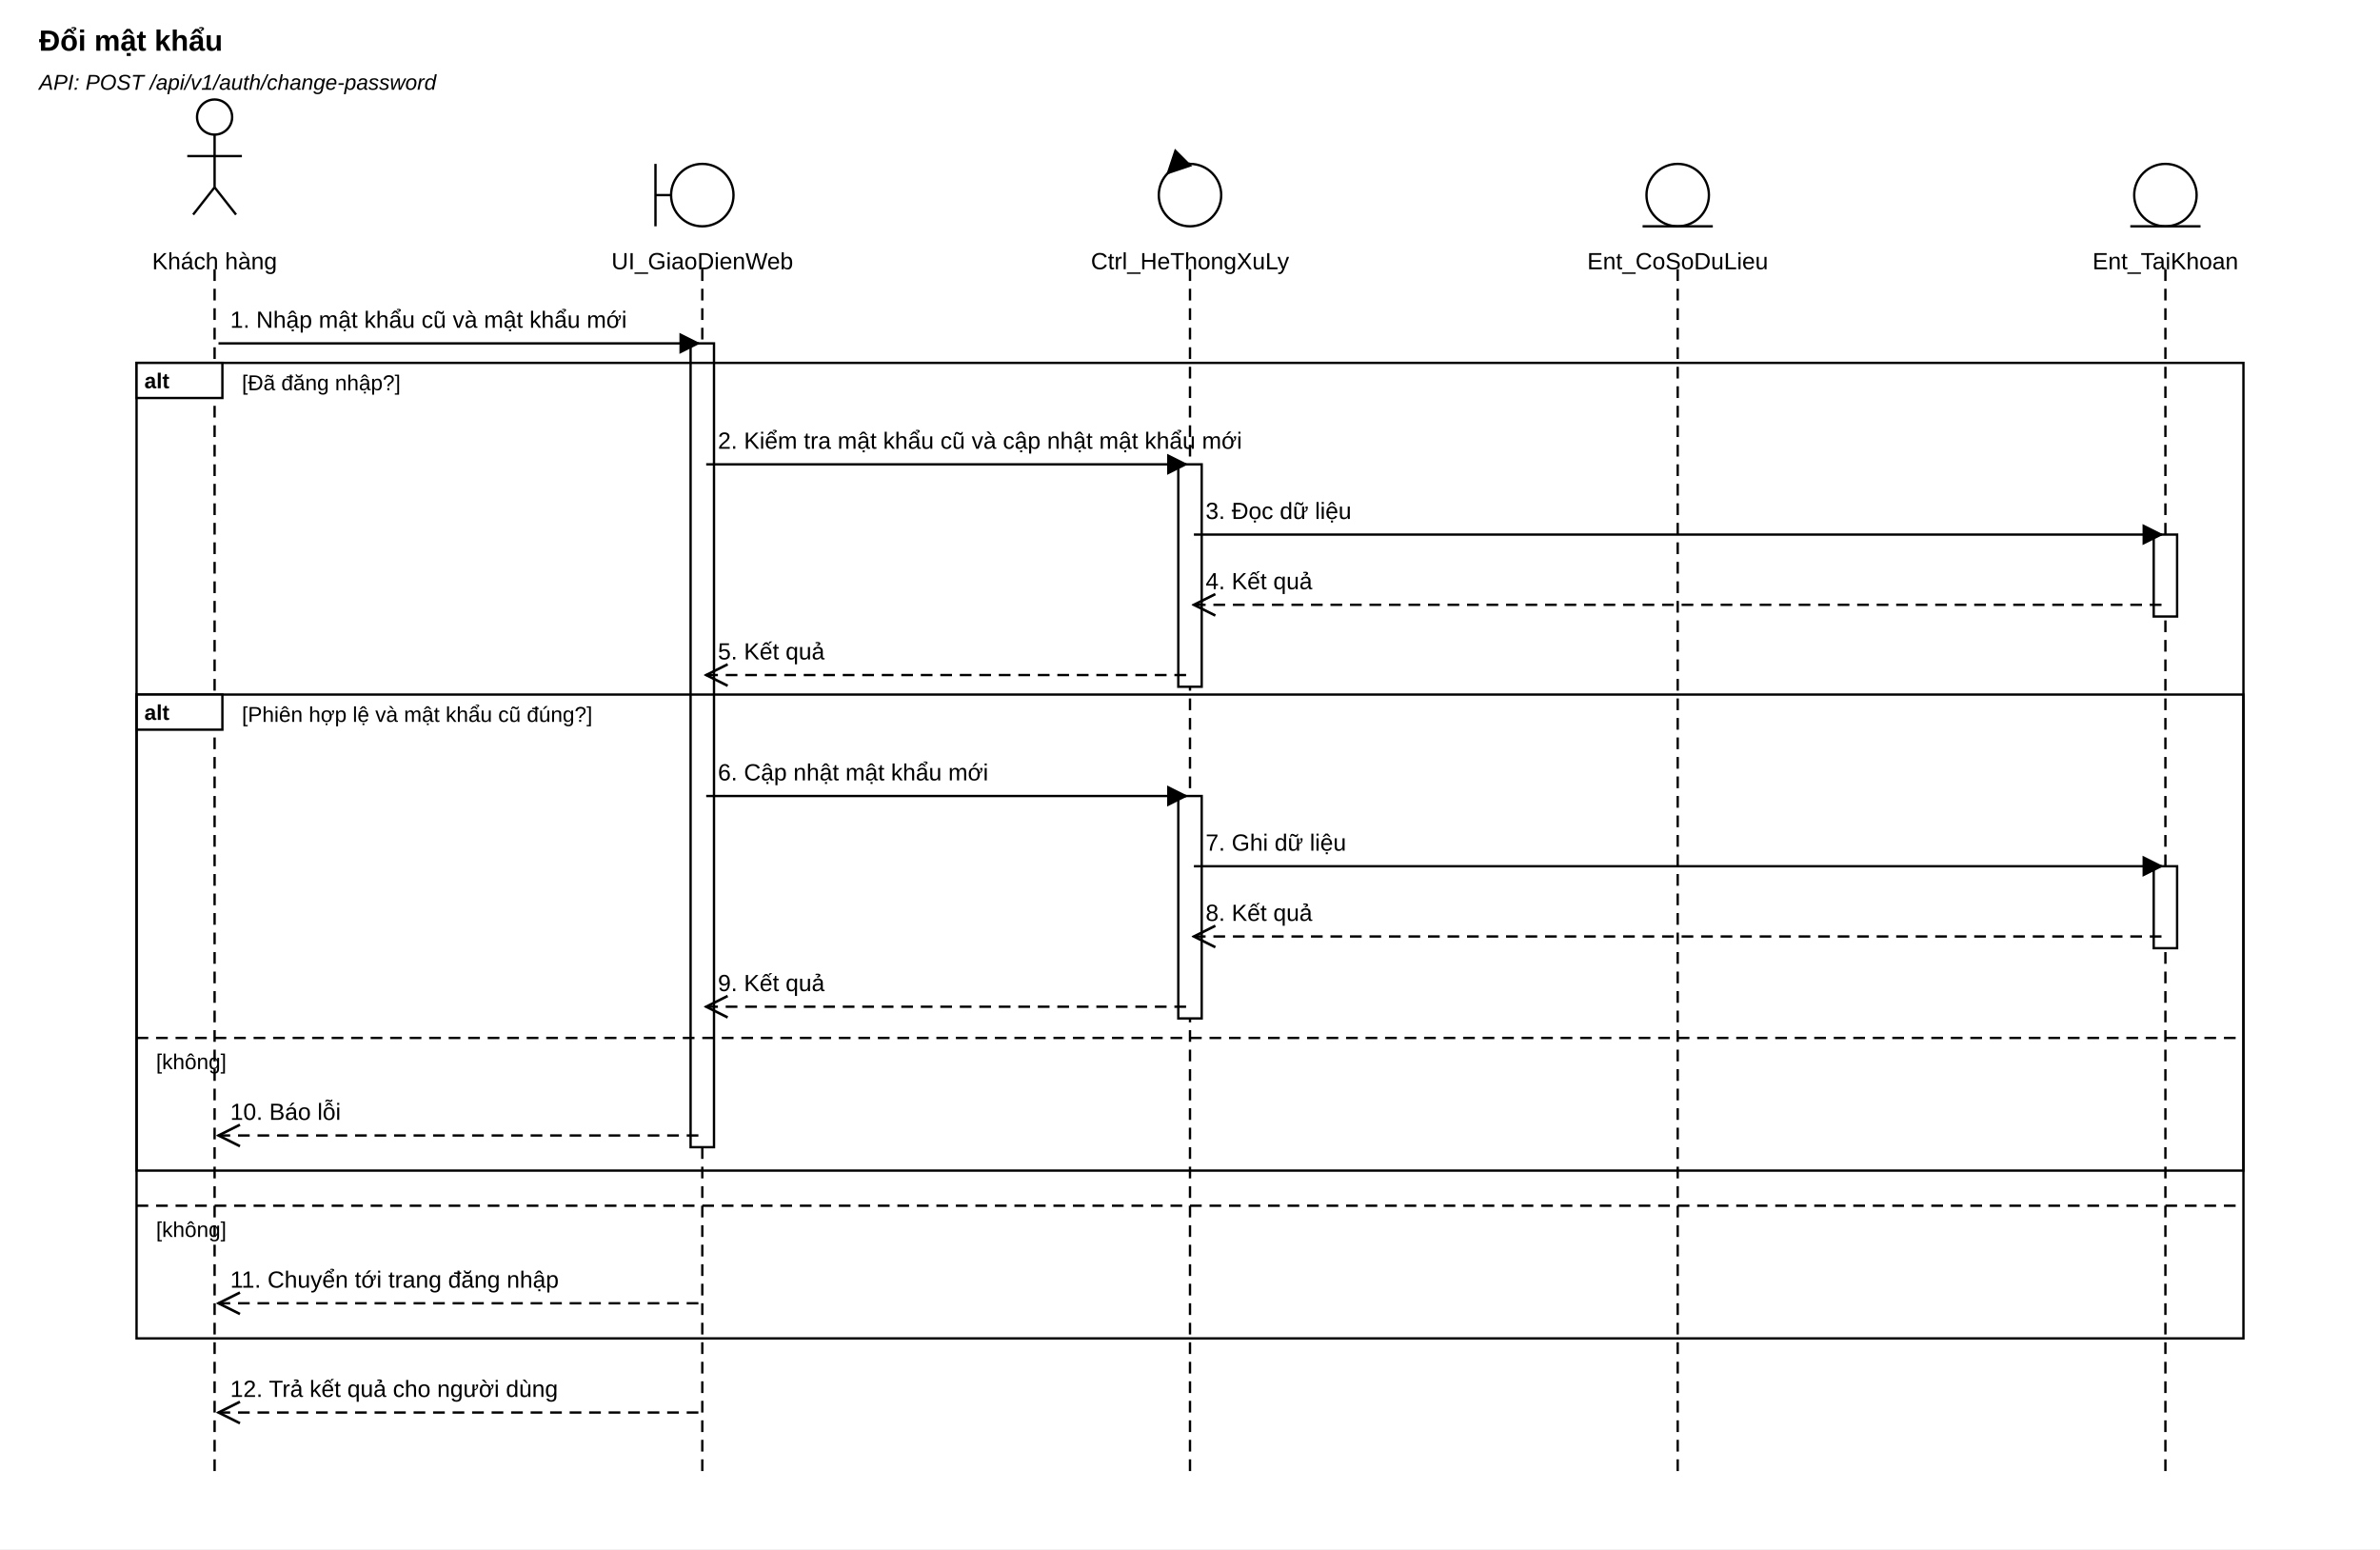
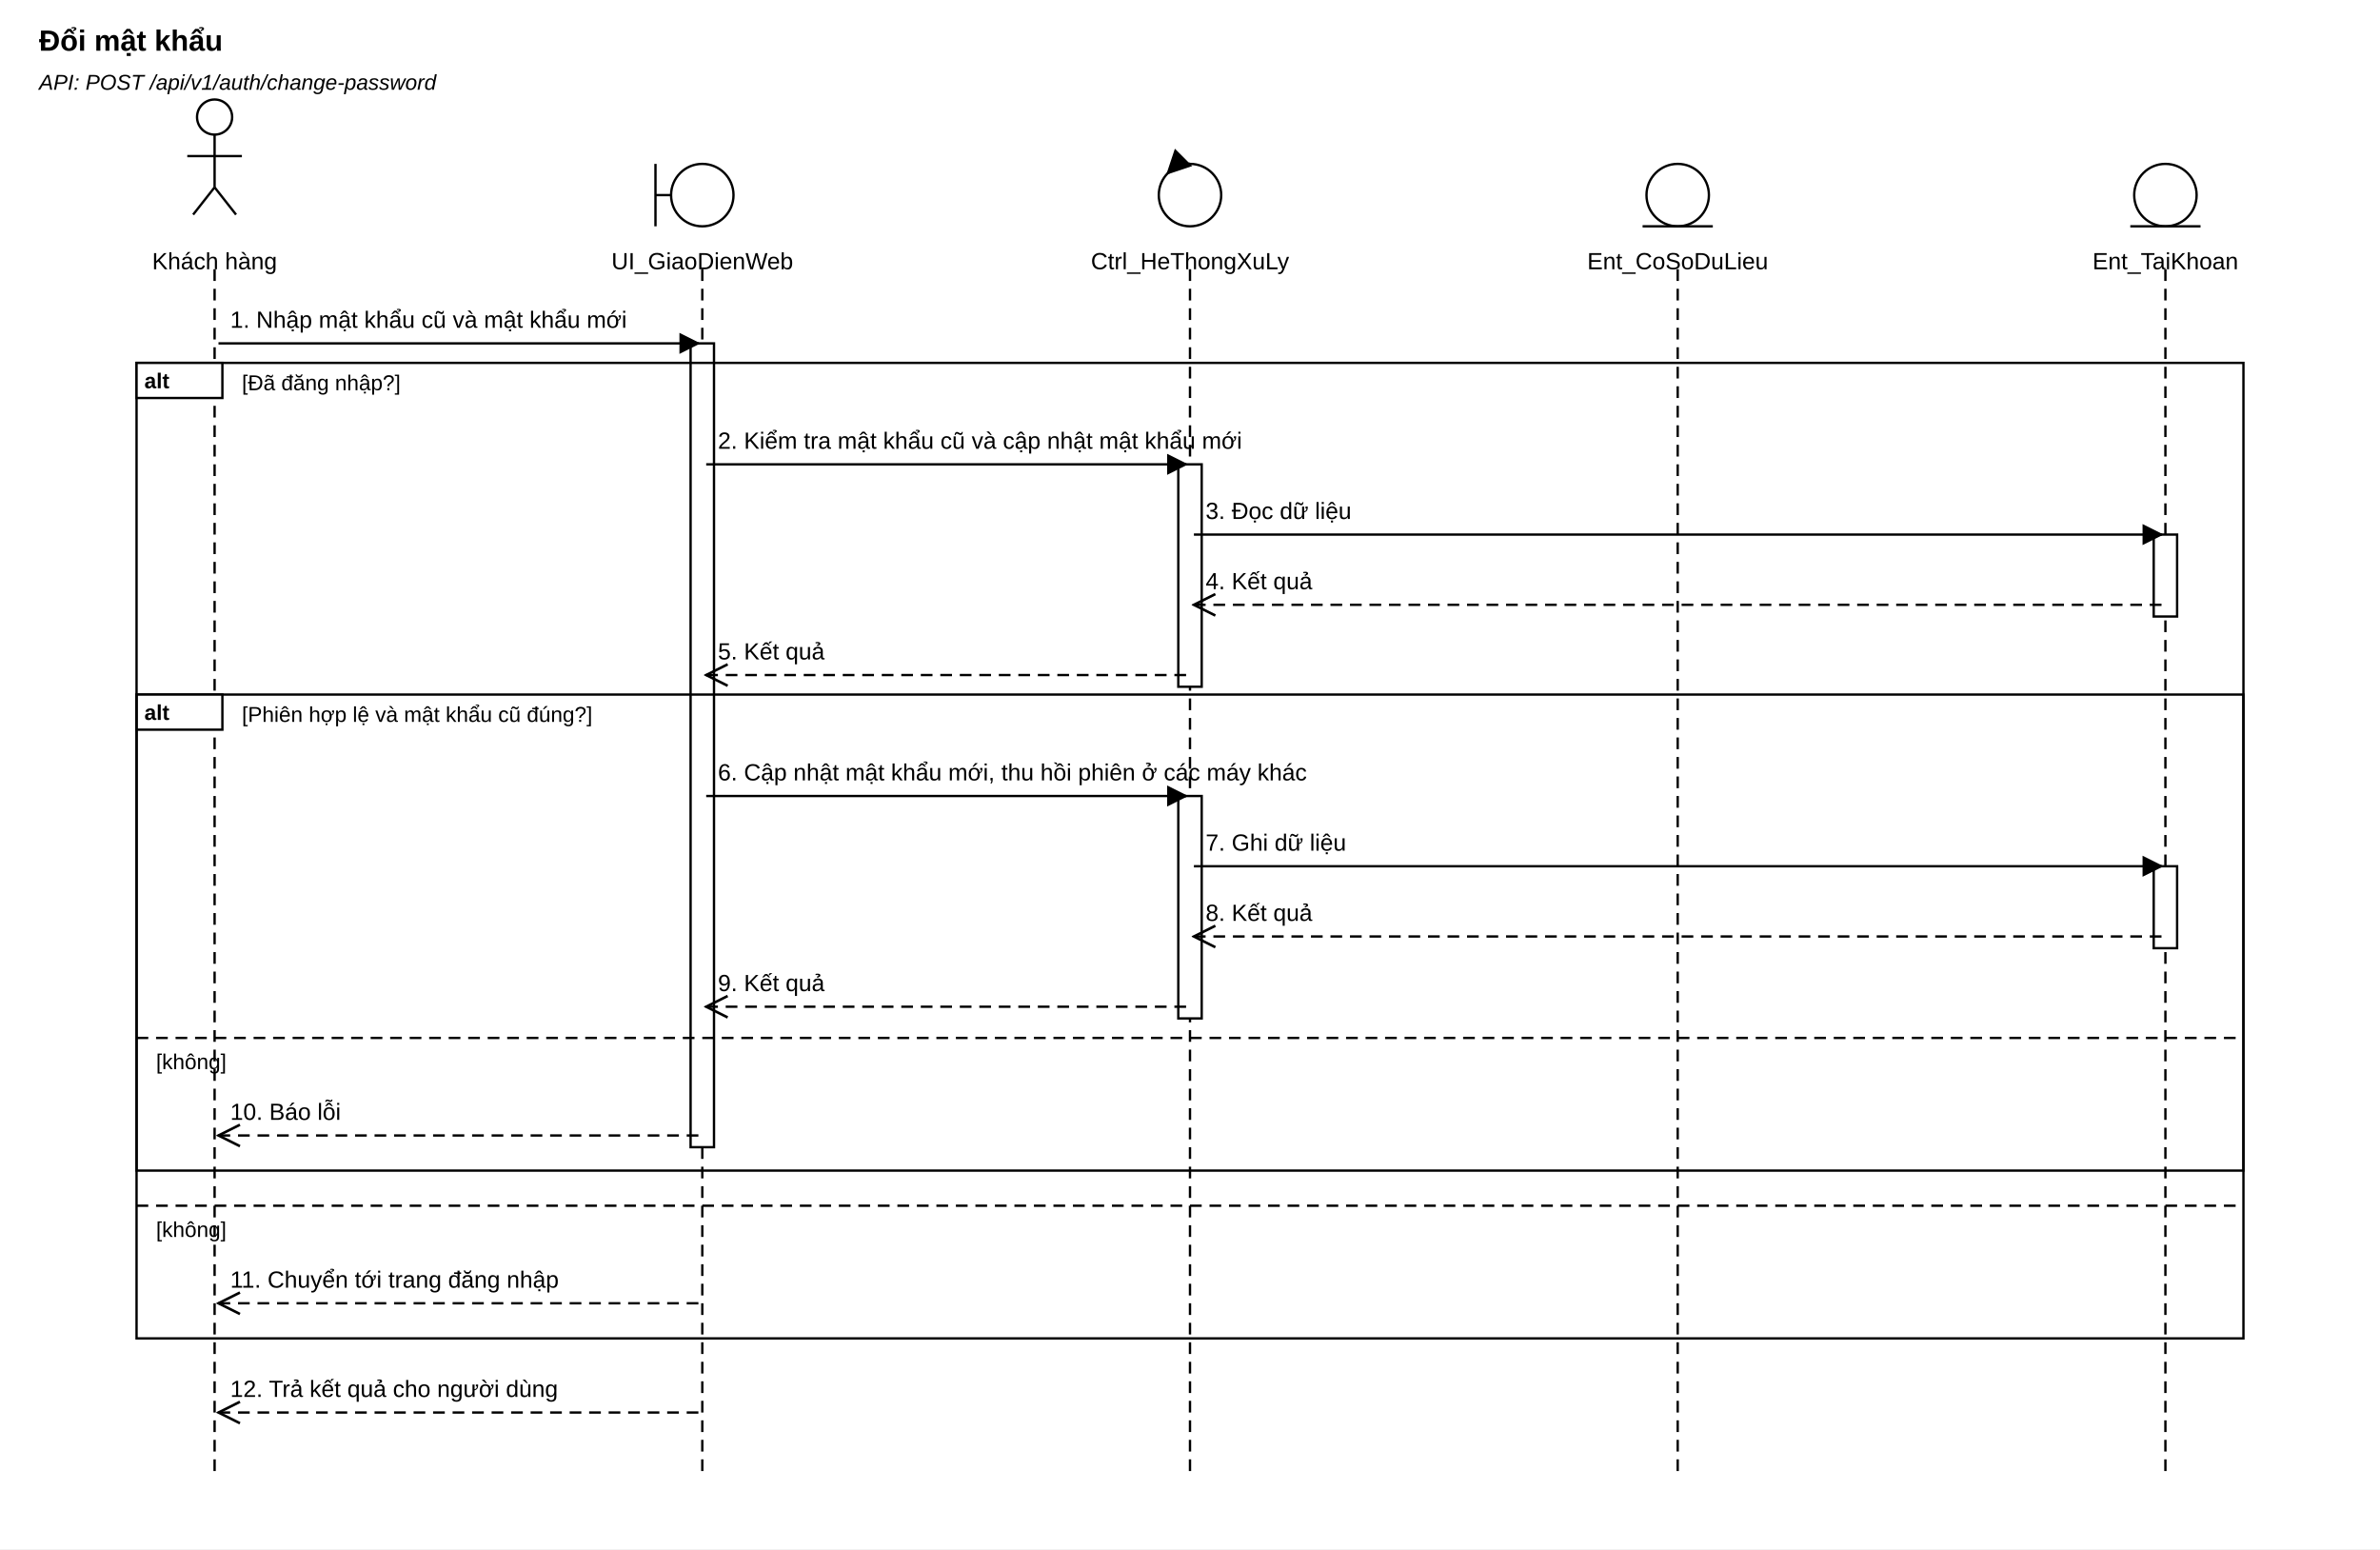
<svg xmlns="http://www.w3.org/2000/svg" width="1220" height="794" viewBox="0 0 1220 794">
  <defs>
    <marker id="dac" viewBox="0 0 10 10" refX="9" refY="5" markerWidth="9" markerHeight="9" orient="auto">
      <path d="M0,0 L10,5 L0,10 z" fill="#000" />
    </marker>
    <marker id="ho" viewBox="0 0 12 12" refX="11" refY="6" markerWidth="11" markerHeight="11" orient="auto">
      <path d="M1,1 L11,6 L1,11" fill="none" stroke="#000" stroke-width="1.2" />
    </marker>
  </defs>
  <rect width="100%" height="100%" fill="#fff" />
  <text x="20" y="26" font-family="Arial, Helvetica, sans-serif" font-size="15" text-anchor="start" font-weight="bold" fill="#000">Đổi mật khẩu</text>
  <text x="20" y="46" font-family="Arial, Helvetica, sans-serif" font-size="11" text-anchor="start" font-weight="normal" fill="#000" font-style="italic">API: POST /api/v1/auth/change-password</text>
  <circle cx="110" cy="60" r="9" fill="#fff" stroke="#000" stroke-width="1.2" />
  <line x1="110" y1="69" x2="110" y2="96" stroke="#000" stroke-width="1.2" />
  <line x1="96" y1="80" x2="124" y2="80" stroke="#000" stroke-width="1.2" />
  <line x1="110" y1="96" x2="99" y2="110" stroke="#000" stroke-width="1.2" />
  <line x1="110" y1="96" x2="121" y2="110" stroke="#000" stroke-width="1.2" />
  <text x="110" y="138" font-family="Arial, Helvetica, sans-serif" font-size="12" text-anchor="middle" font-weight="normal" fill="#000">Khách hàng</text>
  <line x1="336" y1="84" x2="336" y2="116" stroke="#000" stroke-width="1.2" />
  <line x1="336" y1="100" x2="344" y2="100" stroke="#000" stroke-width="1.2" />
  <circle cx="360" cy="100" r="16" fill="#fff" stroke="#000" stroke-width="1.2" />
  <text x="360" y="138" font-family="Arial, Helvetica, sans-serif" font-size="12" text-anchor="middle" font-weight="normal" fill="#000">UI_GiaoDienWeb</text>
  <circle cx="610" cy="100" r="16" fill="#fff" stroke="#000" stroke-width="1.2" />
  <path d="M 610 84 A 16 16 0 0 0 598.69 88.69" fill="none" stroke="#000" stroke-width="1.4" marker-end="url(#dac)" />
  <text x="610" y="138" font-family="Arial, Helvetica, sans-serif" font-size="12" text-anchor="middle" font-weight="normal" fill="#000">Ctrl_HeThongXuLy</text>
  <circle cx="860" cy="100" r="16" fill="#fff" stroke="#000" stroke-width="1.2" />
  <line x1="842" y1="116" x2="878" y2="116" stroke="#000" stroke-width="1.2" />
  <text x="860" y="138" font-family="Arial, Helvetica, sans-serif" font-size="12" text-anchor="middle" font-weight="normal" fill="#000">Ent_CoSoDuLieu</text>
  <circle cx="1110" cy="100" r="16" fill="#fff" stroke="#000" stroke-width="1.2" />
  <line x1="1092" y1="116" x2="1128" y2="116" stroke="#000" stroke-width="1.2" />
  <text x="1110" y="138" font-family="Arial, Helvetica, sans-serif" font-size="12" text-anchor="middle" font-weight="normal" fill="#000">Ent_TaiKhoan</text>
  <line x1="110" y1="138" x2="110" y2="754" stroke="#000" stroke-width="1.2" stroke-dasharray="6 4" />
  <line x1="360" y1="138" x2="360" y2="754" stroke="#000" stroke-width="1.2" stroke-dasharray="6 4" />
  <line x1="610" y1="138" x2="610" y2="754" stroke="#000" stroke-width="1.2" stroke-dasharray="6 4" />
  <line x1="860" y1="138" x2="860" y2="754" stroke="#000" stroke-width="1.2" stroke-dasharray="6 4" />
  <line x1="1110" y1="138" x2="1110" y2="754" stroke="#000" stroke-width="1.2" stroke-dasharray="6 4" />
  <rect x="1104" y="274" width="12" height="42" rx="0" fill="#fff" stroke="#000" stroke-width="1.2" />
  <rect x="604" y="238" width="12" height="114" rx="0" fill="#fff" stroke="#000" stroke-width="1.2" />
  <rect x="1104" y="444" width="12" height="42" rx="0" fill="#fff" stroke="#000" stroke-width="1.2" />
  <rect x="604" y="408" width="12" height="114" rx="0" fill="#fff" stroke="#000" stroke-width="1.2" />
  <rect x="354" y="176" width="12" height="412" rx="0" fill="#fff" stroke="#000" stroke-width="1.2" />
  <line x1="112" y1="176" x2="358" y2="176" stroke="#000" stroke-width="1.2" marker-end="url(#dac)" />
  <text x="118" y="168" font-family="Arial, Helvetica, sans-serif" font-size="12" text-anchor="start" font-weight="normal" fill="#000">1. Nhập mật khẩu cũ và mật khẩu mới</text>
  <line x1="362" y1="238" x2="608" y2="238" stroke="#000" stroke-width="1.2" marker-end="url(#dac)" />
  <text x="368" y="230" font-family="Arial, Helvetica, sans-serif" font-size="12" text-anchor="start" font-weight="normal" fill="#000">2. Kiểm tra mật khẩu cũ và cập nhật mật khẩu mới</text>
  <line x1="612" y1="274" x2="1108" y2="274" stroke="#000" stroke-width="1.2" marker-end="url(#dac)" />
  <text x="618" y="266" font-family="Arial, Helvetica, sans-serif" font-size="12" text-anchor="start" font-weight="normal" fill="#000">3. Đọc dữ liệu</text>
  <line x1="1108" y1="310" x2="612" y2="310" stroke="#000" stroke-width="1.2" stroke-dasharray="6 4" marker-end="url(#ho)" />
  <text x="618" y="302" font-family="Arial, Helvetica, sans-serif" font-size="12" text-anchor="start" font-weight="normal" fill="#000">4. Kết quả</text>
  <line x1="608" y1="346" x2="362" y2="346" stroke="#000" stroke-width="1.2" stroke-dasharray="6 4" marker-end="url(#ho)" />
  <text x="368" y="338" font-family="Arial, Helvetica, sans-serif" font-size="12" text-anchor="start" font-weight="normal" fill="#000">5. Kết quả</text>
  <line x1="362" y1="408" x2="608" y2="408" stroke="#000" stroke-width="1.2" marker-end="url(#dac)" />
-   <text x="368" y="400" font-family="Arial, Helvetica, sans-serif" font-size="12" text-anchor="start" font-weight="normal" fill="#000">6. Cập nhật mật khẩu mới</text>
+   <text x="368" y="400" font-family="Arial, Helvetica, sans-serif" font-size="12" text-anchor="start" font-weight="normal" fill="#000">6. Cập nhật mật khẩu mới, thu hồi phiên ở các máy khác</text>
  <line x1="612" y1="444" x2="1108" y2="444" stroke="#000" stroke-width="1.2" marker-end="url(#dac)" />
  <text x="618" y="436" font-family="Arial, Helvetica, sans-serif" font-size="12" text-anchor="start" font-weight="normal" fill="#000">7. Ghi dữ liệu</text>
  <line x1="1108" y1="480" x2="612" y2="480" stroke="#000" stroke-width="1.2" stroke-dasharray="6 4" marker-end="url(#ho)" />
  <text x="618" y="472" font-family="Arial, Helvetica, sans-serif" font-size="12" text-anchor="start" font-weight="normal" fill="#000">8. Kết quả</text>
  <line x1="608" y1="516" x2="362" y2="516" stroke="#000" stroke-width="1.2" stroke-dasharray="6 4" marker-end="url(#ho)" />
  <text x="368" y="508" font-family="Arial, Helvetica, sans-serif" font-size="12" text-anchor="start" font-weight="normal" fill="#000">9. Kết quả</text>
  <line x1="70" y1="532" x2="1150" y2="532" stroke="#000" stroke-width="1.2" stroke-dasharray="6 4" />
  <text x="80" y="548" font-family="Arial, Helvetica, sans-serif" font-size="11" text-anchor="start" font-weight="normal" fill="#000">[không]</text>
  <line x1="358" y1="582" x2="112" y2="582" stroke="#000" stroke-width="1.2" stroke-dasharray="6 4" marker-end="url(#ho)" />
  <text x="118" y="574" font-family="Arial, Helvetica, sans-serif" font-size="12" text-anchor="start" font-weight="normal" fill="#000">10. Báo lỗi</text>
  <rect x="70" y="356" width="1080" height="244" rx="0" fill="none" stroke="#000" stroke-width="1.2" />
  <rect x="70" y="356" width="44" height="18" fill="#fff" stroke="#000" stroke-width="1.2" />
  <text x="74" y="369" font-family="Arial, Helvetica, sans-serif" font-size="11" text-anchor="start" font-weight="bold" fill="#000">alt</text>
  <text x="124" y="370" font-family="Arial, Helvetica, sans-serif" font-size="11" text-anchor="start" font-weight="normal" fill="#000">[Phiên hợp lệ và mật khẩu cũ đúng?]</text>
  <line x1="70" y1="618" x2="1150" y2="618" stroke="#000" stroke-width="1.2" stroke-dasharray="6 4" />
  <text x="80" y="634" font-family="Arial, Helvetica, sans-serif" font-size="11" text-anchor="start" font-weight="normal" fill="#000">[không]</text>
  <line x1="358" y1="668" x2="112" y2="668" stroke="#000" stroke-width="1.2" stroke-dasharray="6 4" marker-end="url(#ho)" />
  <text x="118" y="660" font-family="Arial, Helvetica, sans-serif" font-size="12" text-anchor="start" font-weight="normal" fill="#000">11. Chuyển tới trang đăng nhập</text>
  <rect x="70" y="186" width="1080" height="500" rx="0" fill="none" stroke="#000" stroke-width="1.2" />
  <rect x="70" y="186" width="44" height="18" fill="#fff" stroke="#000" stroke-width="1.2" />
  <text x="74" y="199" font-family="Arial, Helvetica, sans-serif" font-size="11" text-anchor="start" font-weight="bold" fill="#000">alt</text>
  <text x="124" y="200" font-family="Arial, Helvetica, sans-serif" font-size="11" text-anchor="start" font-weight="normal" fill="#000">[Đã đăng nhập?]</text>
  <line x1="358" y1="724" x2="112" y2="724" stroke="#000" stroke-width="1.2" stroke-dasharray="6 4" marker-end="url(#ho)" />
  <text x="118" y="716" font-family="Arial, Helvetica, sans-serif" font-size="12" text-anchor="start" font-weight="normal" fill="#000">12. Trả kết quả cho người dùng</text>
</svg>
